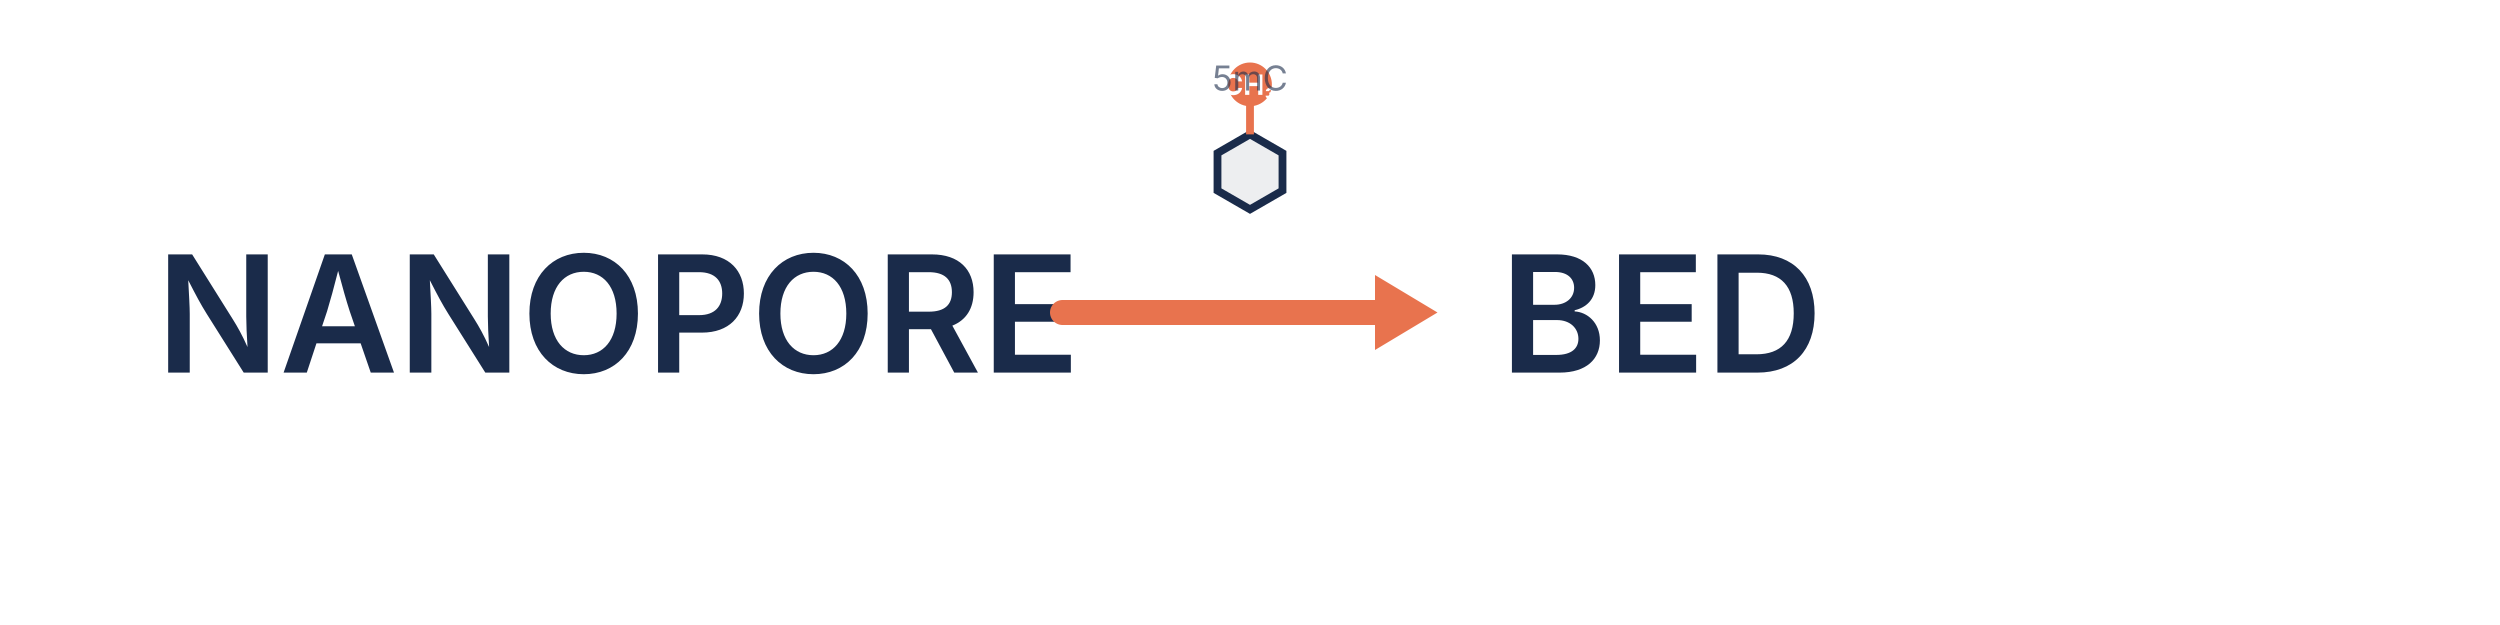
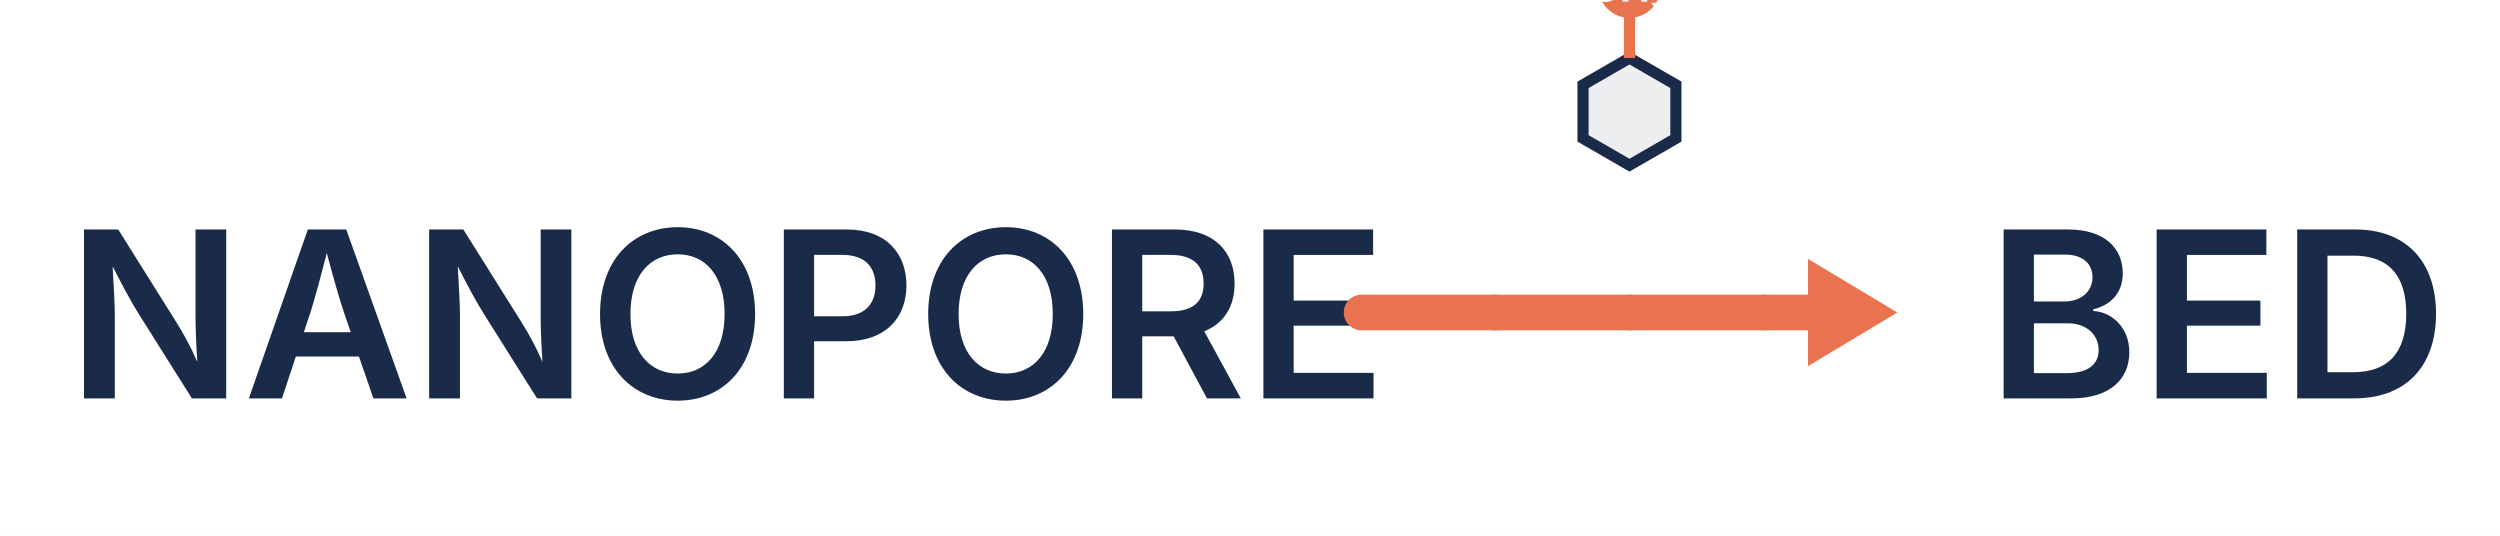
- <svg xmlns="http://www.w3.org/2000/svg" width="800" height="200" viewBox="0 0 800 200">
-   <rect width="800" height="200" fill="#ffffff" />
-   <text x="50" y="100" font-family="Inter, system-ui, -apple-system, sans-serif" font-size="52" font-weight="600" fill="#1A2B4A" text-anchor="start" dominant-baseline="middle">NANOPORE</text>
-   <line x1="340" y1="100" x2="440" y2="100" stroke="#E8734E" stroke-width="8" stroke-linecap="round" />
-   <polygon points="460,100 440,88 440,112" fill="#E8734E" />
-   <circle cx="370" cy="100" r="4" fill="#E8734E" />
-   <circle cx="400" cy="100" r="4" fill="#E8734E" />
-   <circle cx="430" cy="100" r="4" fill="#E8734E" />
-   <text x="480" y="100" font-family="Inter, system-ui, -apple-system, sans-serif" font-size="52" font-weight="600" fill="#1A2B4A" text-anchor="start" dominant-baseline="middle">BED</text>
-   <g transform="translate(400, 55)">
+ <svg xmlns="http://www.w3.org/2000/svg" width="560" height="120" viewBox="35 5 560 120">
+   <rect x="35" y="5" width="560" height="120" fill="#ffffff" />
+   <text x="50" y="75" font-family="Inter, system-ui, -apple-system, sans-serif" font-size="52" font-weight="600" fill="#1A2B4A" text-anchor="start" dominant-baseline="middle">NANOPORE</text>
+   <line x1="340" y1="75" x2="440" y2="75" stroke="#E8734E" stroke-width="8" stroke-linecap="round" />
+   <polygon points="460,75 440,63 440,87" fill="#E8734E" />
+   <circle cx="370" cy="75" r="4" fill="#E8734E" />
+   <circle cx="400" cy="75" r="4" fill="#E8734E" />
+   <circle cx="430" cy="75" r="4" fill="#E8734E" />
+   <text x="480" y="75" font-family="Inter, system-ui, -apple-system, sans-serif" font-size="52" font-weight="600" fill="#1A2B4A" text-anchor="start" dominant-baseline="middle">BED</text>
+   <g transform="translate(400, 30)">
    <polygon points="0,-12 10.4,-6 10.4,6 0,12 -10.4,6 -10.4,-6" fill="rgba(26, 43, 74, 0.08)" stroke="#1A2B4A" stroke-width="2.5" />
    <line x1="0" y1="-12" x2="0" y2="-22" stroke="#E8734E" stroke-width="2.5" />
    <circle cx="0" cy="-28" r="7" fill="#E8734E" />
    <text x="0" y="-28" font-family="Inter, sans-serif" font-size="9" font-weight="bold" fill="#ffffff" text-anchor="middle" dominant-baseline="middle">CH₃</text>
  </g>
-   <text x="400" y="25" font-family="Inter, sans-serif" font-size="11" font-weight="400" fill="#1A2B4A" opacity="0.6" text-anchor="middle" dominant-baseline="middle">5mC</text>
</svg>
